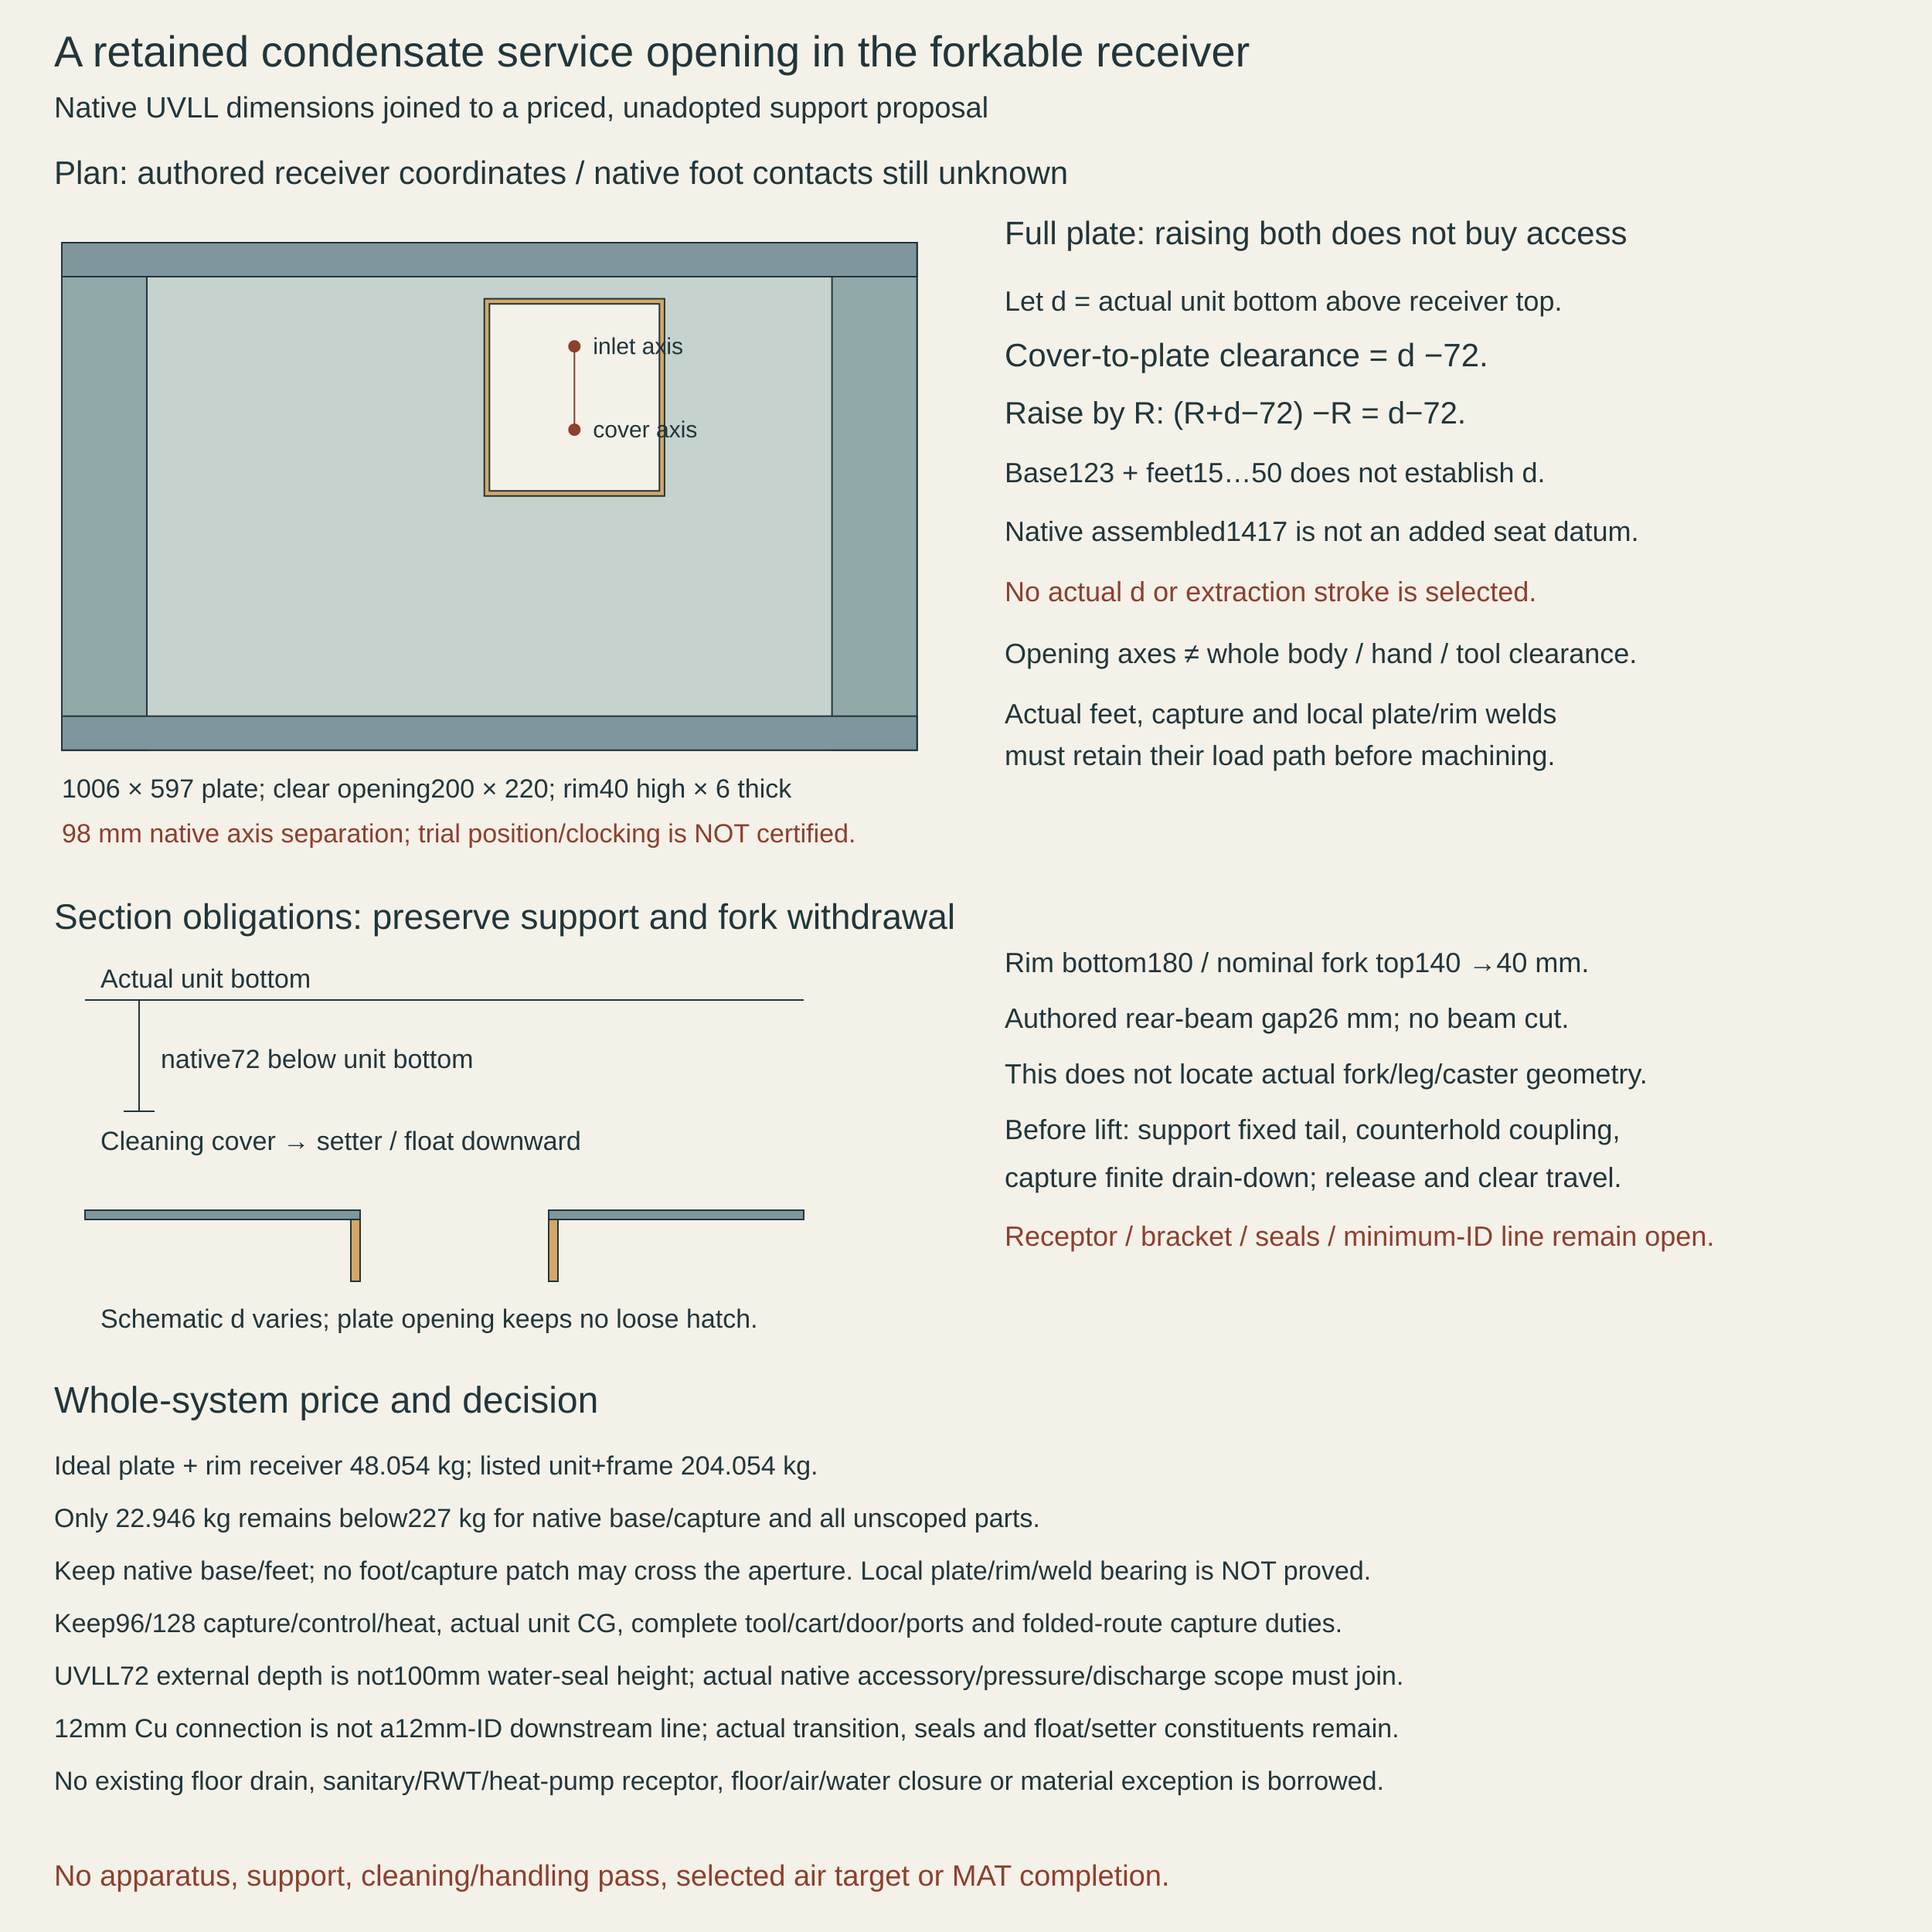
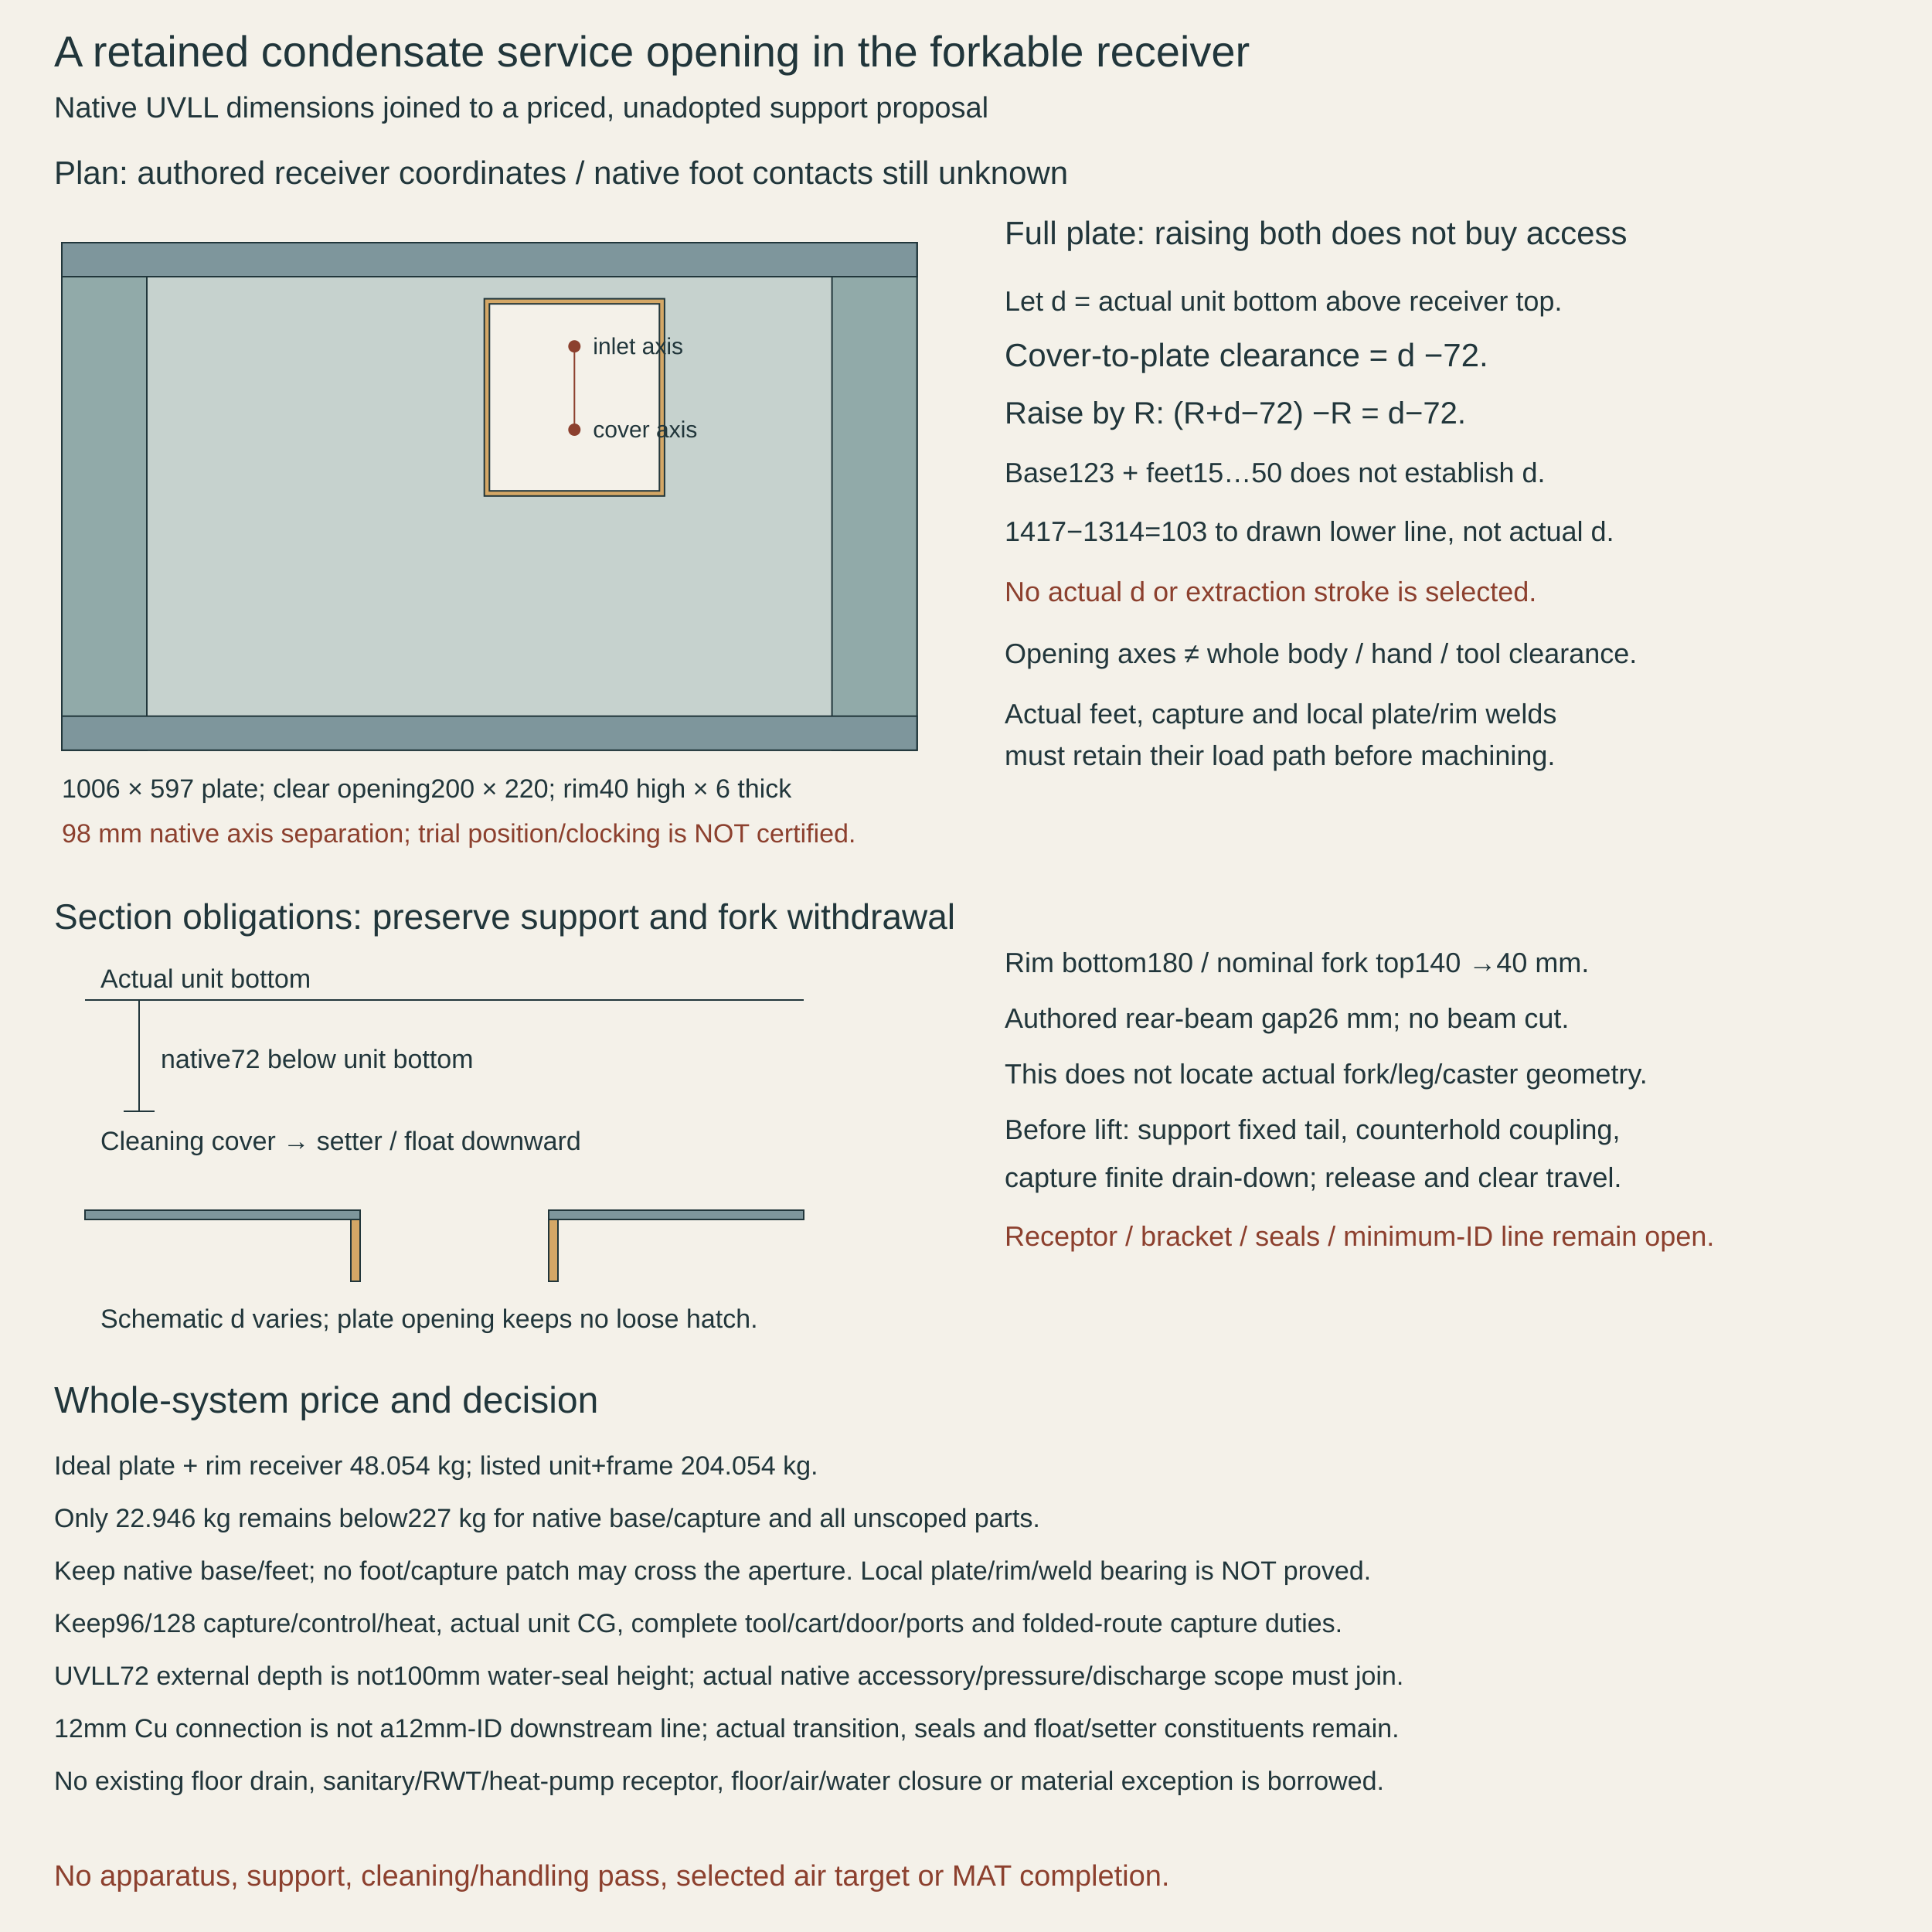
<svg xmlns="http://www.w3.org/2000/svg" width="1250" height="1250" viewBox="0 0 1250 1250">
  <rect width="1250" height="1250" fill="#f4f1e9" />
  <text x="35" y="43" font-size="28" fill="#21363b" font-family="Arial,sans-serif">A retained condensate service opening in the forkable receiver</text>
  <text x="35" y="76" font-size="19" fill="#21363b" font-family="Arial,sans-serif">Native UVLL dimensions joined to a priced, unadopted support proposal</text>
  <text x="35" y="119" font-size="21" fill="#21363b" font-family="Arial,sans-serif">Plan: authored receiver coordinates / native foot contacts still unknown</text>
  <rect x="40" y="157" width="553.3" height="328.35" fill="#c6d2ce" stroke="#21363b" />
  <rect x="40.0" y="157" width="55" height="328.35" fill="#91aaa9" stroke="#21363b" />
  <rect x="538.3" y="157" width="55" height="328.35" fill="#91aaa9" stroke="#21363b" />
  <rect x="40" y="157.0" width="553.3" height="22.0" fill="#7e969c" stroke="#21363b" />
  <rect x="40" y="463.35" width="553.3" height="22.0" fill="#7e969c" stroke="#21363b" />
  <rect x="313.35" y="193.3" width="116.6" height="127.6" fill="#d4a766" stroke="#21363b" />
  <rect x="316.65" y="196.6" width="110" height="121" fill="#f4f1e9" stroke="#21363b" />
  <circle cx="371.65" cy="224.1" r="4" fill="#8c402e" />
  <text x="383.65" y="229.1" font-size="15" fill="#21363b" font-family="Arial,sans-serif">inlet axis</text>
  <circle cx="371.65" cy="278.0" r="4" fill="#8c402e" />
  <text x="383.65" y="283.0" font-size="15" fill="#21363b" font-family="Arial,sans-serif">cover axis</text>
  <path d="M371.65,224.1 L371.65,278.0" stroke="#8c402e" fill="none" />
  <text x="40" y="516" font-size="17" fill="#21363b" font-family="Arial,sans-serif">1006 × 597 plate; clear opening200 × 220; rim40 high × 6 thick</text>
  <text x="40" y="545" font-size="17" fill="#8c402e" font-family="Arial,sans-serif">98 mm native axis separation; trial position/clocking is NOT certified.</text>
  <text x="650" y="158" font-size="21" fill="#21363b" font-family="Arial,sans-serif">Full plate: raising both does not buy access</text>
  <text x="650" y="201" font-size="18" fill="#21363b" font-family="Arial,sans-serif">Let d = actual unit bottom above receiver top.</text>
  <text x="650" y="237" font-size="21" fill="#21363b" font-family="Arial,sans-serif">Cover-to-plate clearance = d −72.</text>
  <text x="650" y="274" font-size="20" fill="#21363b" font-family="Arial,sans-serif">Raise by R: (R+d−72) −R = d−72.</text>
  <text x="650" y="312" font-size="18" fill="#21363b" font-family="Arial,sans-serif">Base123 + feet15…50 does not establish d.</text>
-   <text x="650" y="350" font-size="18" fill="#21363b" font-family="Arial,sans-serif">Native assembled1417 is not an added seat datum.</text>
+   <text x="650" y="350" font-size="18" fill="#21363b" font-family="Arial,sans-serif">1417−1314=103 to drawn lower line, not actual d.</text>
  <text x="650" y="389" font-size="18" fill="#8c402e" font-family="Arial,sans-serif">No actual d or extraction stroke is selected.</text>
  <text x="650" y="429" font-size="18" fill="#21363b" font-family="Arial,sans-serif">Opening axes ≠ whole body / hand / tool clearance.</text>
  <text x="650" y="468" font-size="18" fill="#21363b" font-family="Arial,sans-serif">Actual feet, capture and local plate/rim welds</text>
  <text x="650" y="495" font-size="18" fill="#21363b" font-family="Arial,sans-serif">must retain their load path before machining.</text>
  <text x="35" y="601" font-size="23" fill="#21363b" font-family="Arial,sans-serif">Section obligations: preserve support and fork withdrawal</text>
  <path d="M55,647 L520,647" stroke="#21363b" fill="none" />
  <text x="65" y="639" font-size="17" fill="#21363b" font-family="Arial,sans-serif">Actual unit bottom</text>
  <path d="M90,647 L90,719" stroke="#21363b" fill="none" />
  <path d="M80,719 L100,719" stroke="#21363b" fill="none" />
  <text x="104" y="691" font-size="17" fill="#21363b" font-family="Arial,sans-serif">native72 below unit bottom</text>
  <text x="65" y="744" font-size="17" fill="#21363b" font-family="Arial,sans-serif">Cleaning cover → setter / float downward</text>
  <rect x="55" y="783" width="178" height="6" fill="#7e969c" stroke="#21363b" />
  <rect x="355" y="783" width="165" height="6" fill="#7e969c" stroke="#21363b" />
  <rect x="227" y="789" width="6" height="40" fill="#d4a766" stroke="#21363b" />
  <rect x="355" y="789" width="6" height="40" fill="#d4a766" stroke="#21363b" />
  <text x="65" y="859" font-size="17" fill="#21363b" font-family="Arial,sans-serif">Schematic d varies; plate opening keeps no loose hatch.</text>
  <text x="650" y="629" font-size="18" fill="#21363b" font-family="Arial,sans-serif">Rim bottom180 / nominal fork top140 →40 mm.</text>
  <text x="650" y="665" font-size="18" fill="#21363b" font-family="Arial,sans-serif">Authored rear-beam gap26 mm; no beam cut.</text>
  <text x="650" y="701" font-size="18" fill="#21363b" font-family="Arial,sans-serif">This does not locate actual fork/leg/caster geometry.</text>
  <text x="650" y="737" font-size="18" fill="#21363b" font-family="Arial,sans-serif">Before lift: support fixed tail, counterhold coupling,</text>
  <text x="650" y="768" font-size="18" fill="#21363b" font-family="Arial,sans-serif">capture finite drain-down; release and clear travel.</text>
  <text x="650" y="806" font-size="18" fill="#8c402e" font-family="Arial,sans-serif">Receptor / bracket / seals / minimum-ID line remain open.</text>
  <text x="35" y="914" font-size="24" fill="#21363b" font-family="Arial,sans-serif">Whole-system price and decision</text>
  <text x="35" y="954" font-size="17" fill="#21363b" font-family="Arial,sans-serif">Ideal plate + rim receiver 48.054 kg; listed unit+frame 204.054 kg.</text>
  <text x="35" y="988" font-size="17" fill="#21363b" font-family="Arial,sans-serif">Only 22.946 kg remains below227 kg for native base/capture and all unscoped parts.</text>
  <text x="35" y="1022" font-size="17" fill="#21363b" font-family="Arial,sans-serif">Keep native base/feet; no foot/capture patch may cross the aperture. Local plate/rim/weld bearing is NOT proved.</text>
  <text x="35" y="1056" font-size="17" fill="#21363b" font-family="Arial,sans-serif">Keep96/128 capture/control/heat, actual unit CG, complete tool/cart/door/ports and folded-route capture duties.</text>
  <text x="35" y="1090" font-size="17" fill="#21363b" font-family="Arial,sans-serif">UVLL72 external depth is not100mm water-seal height; actual native accessory/pressure/discharge scope must join.</text>
  <text x="35" y="1124" font-size="17" fill="#21363b" font-family="Arial,sans-serif">12mm Cu connection is not a12mm-ID downstream line; actual transition, seals and float/setter constituents remain.</text>
  <text x="35" y="1158" font-size="17" fill="#21363b" font-family="Arial,sans-serif">No existing floor drain, sanitary/RWT/heat-pump receptor, floor/air/water closure or material exception is borrowed.</text>
  <text x="35" y="1220" font-size="19" fill="#8c402e" font-family="Arial,sans-serif">No apparatus, support, cleaning/handling pass, selected air target or MAT completion.</text>
</svg>
